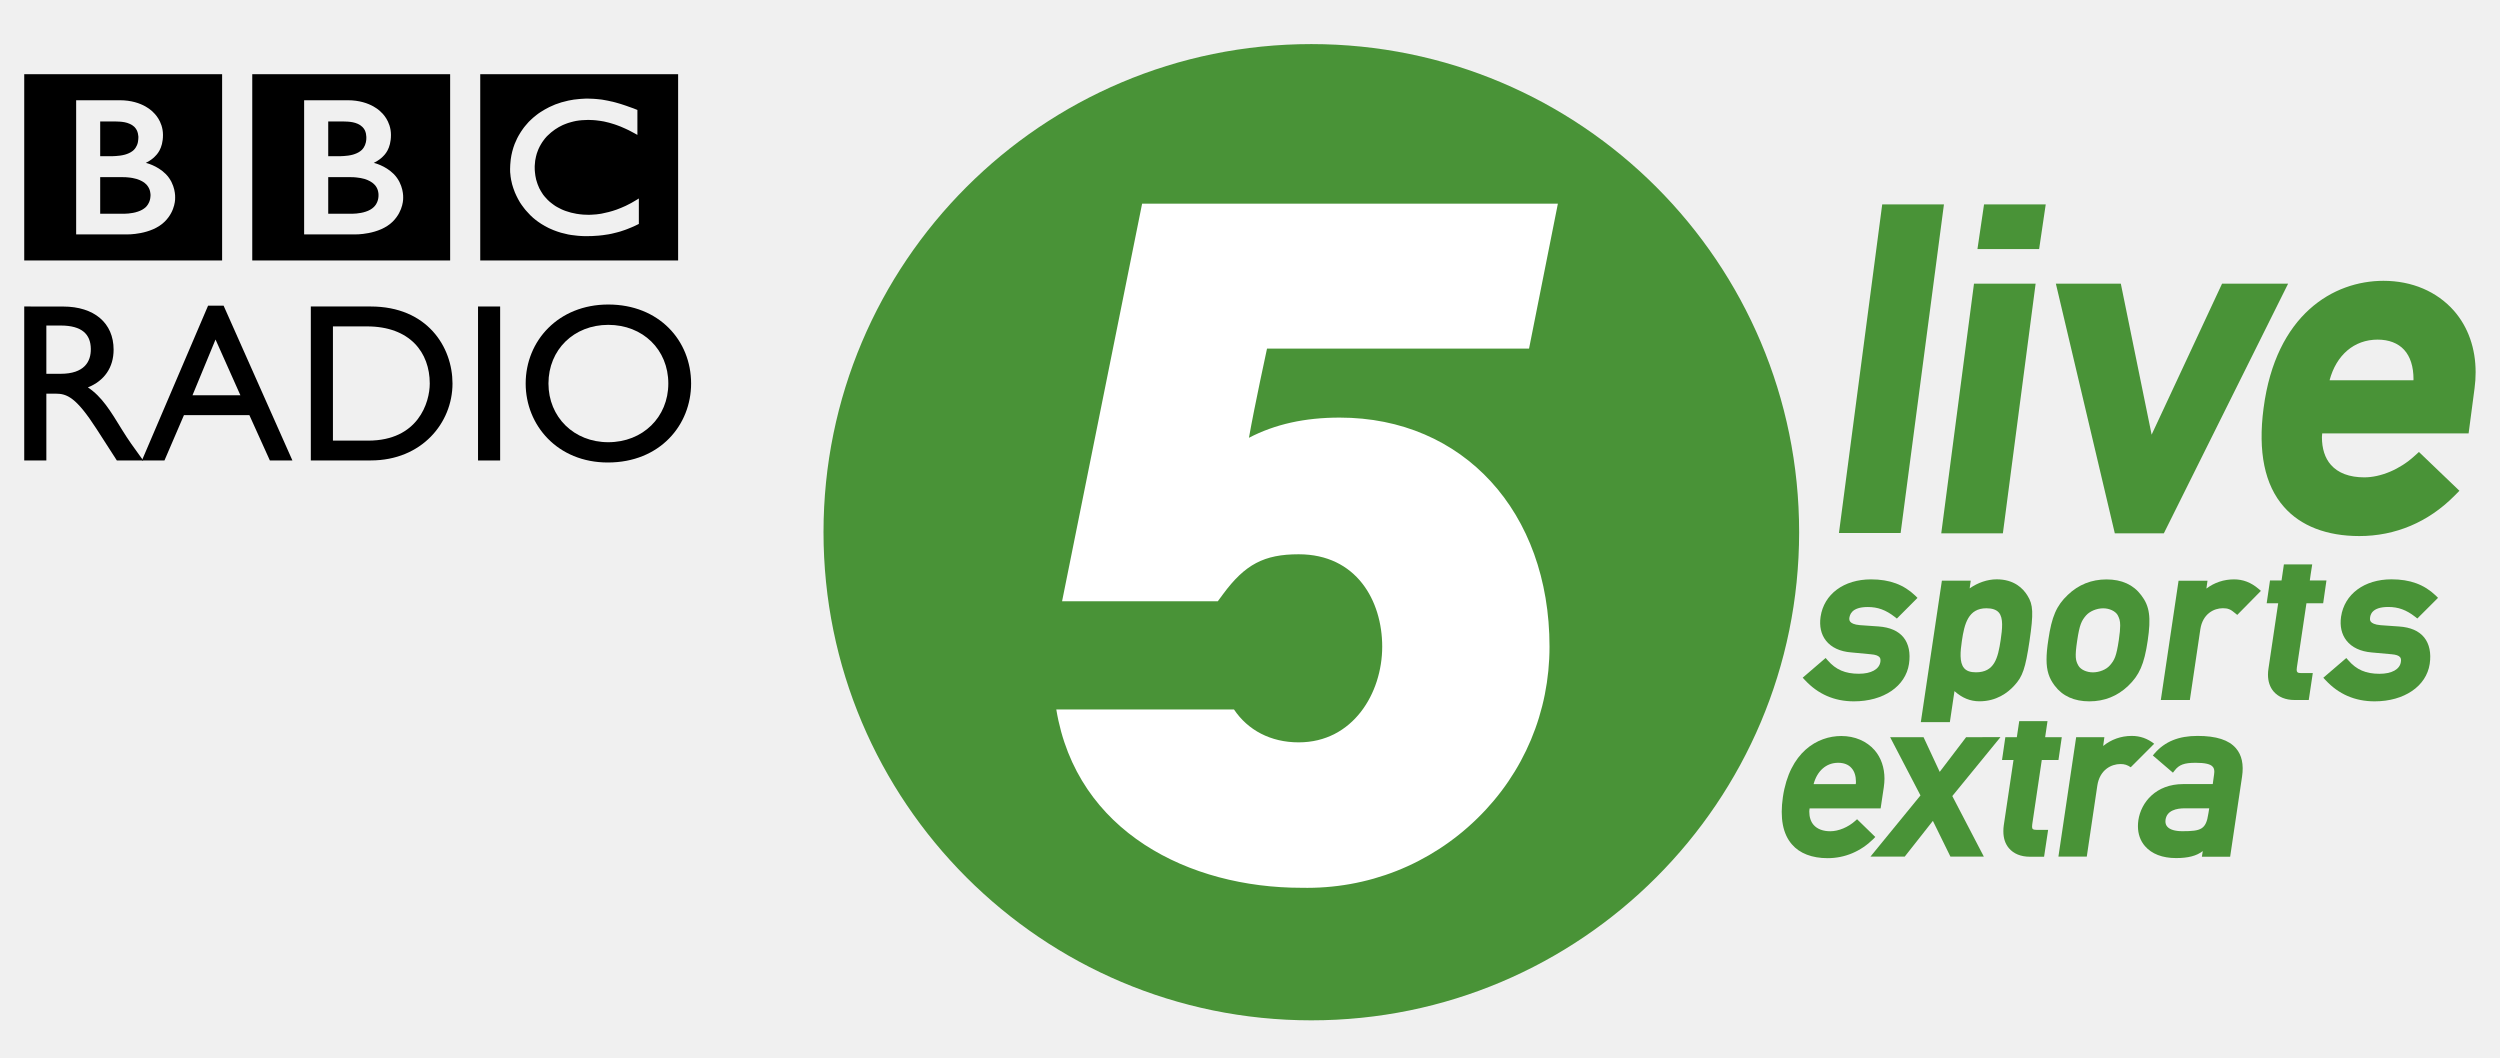
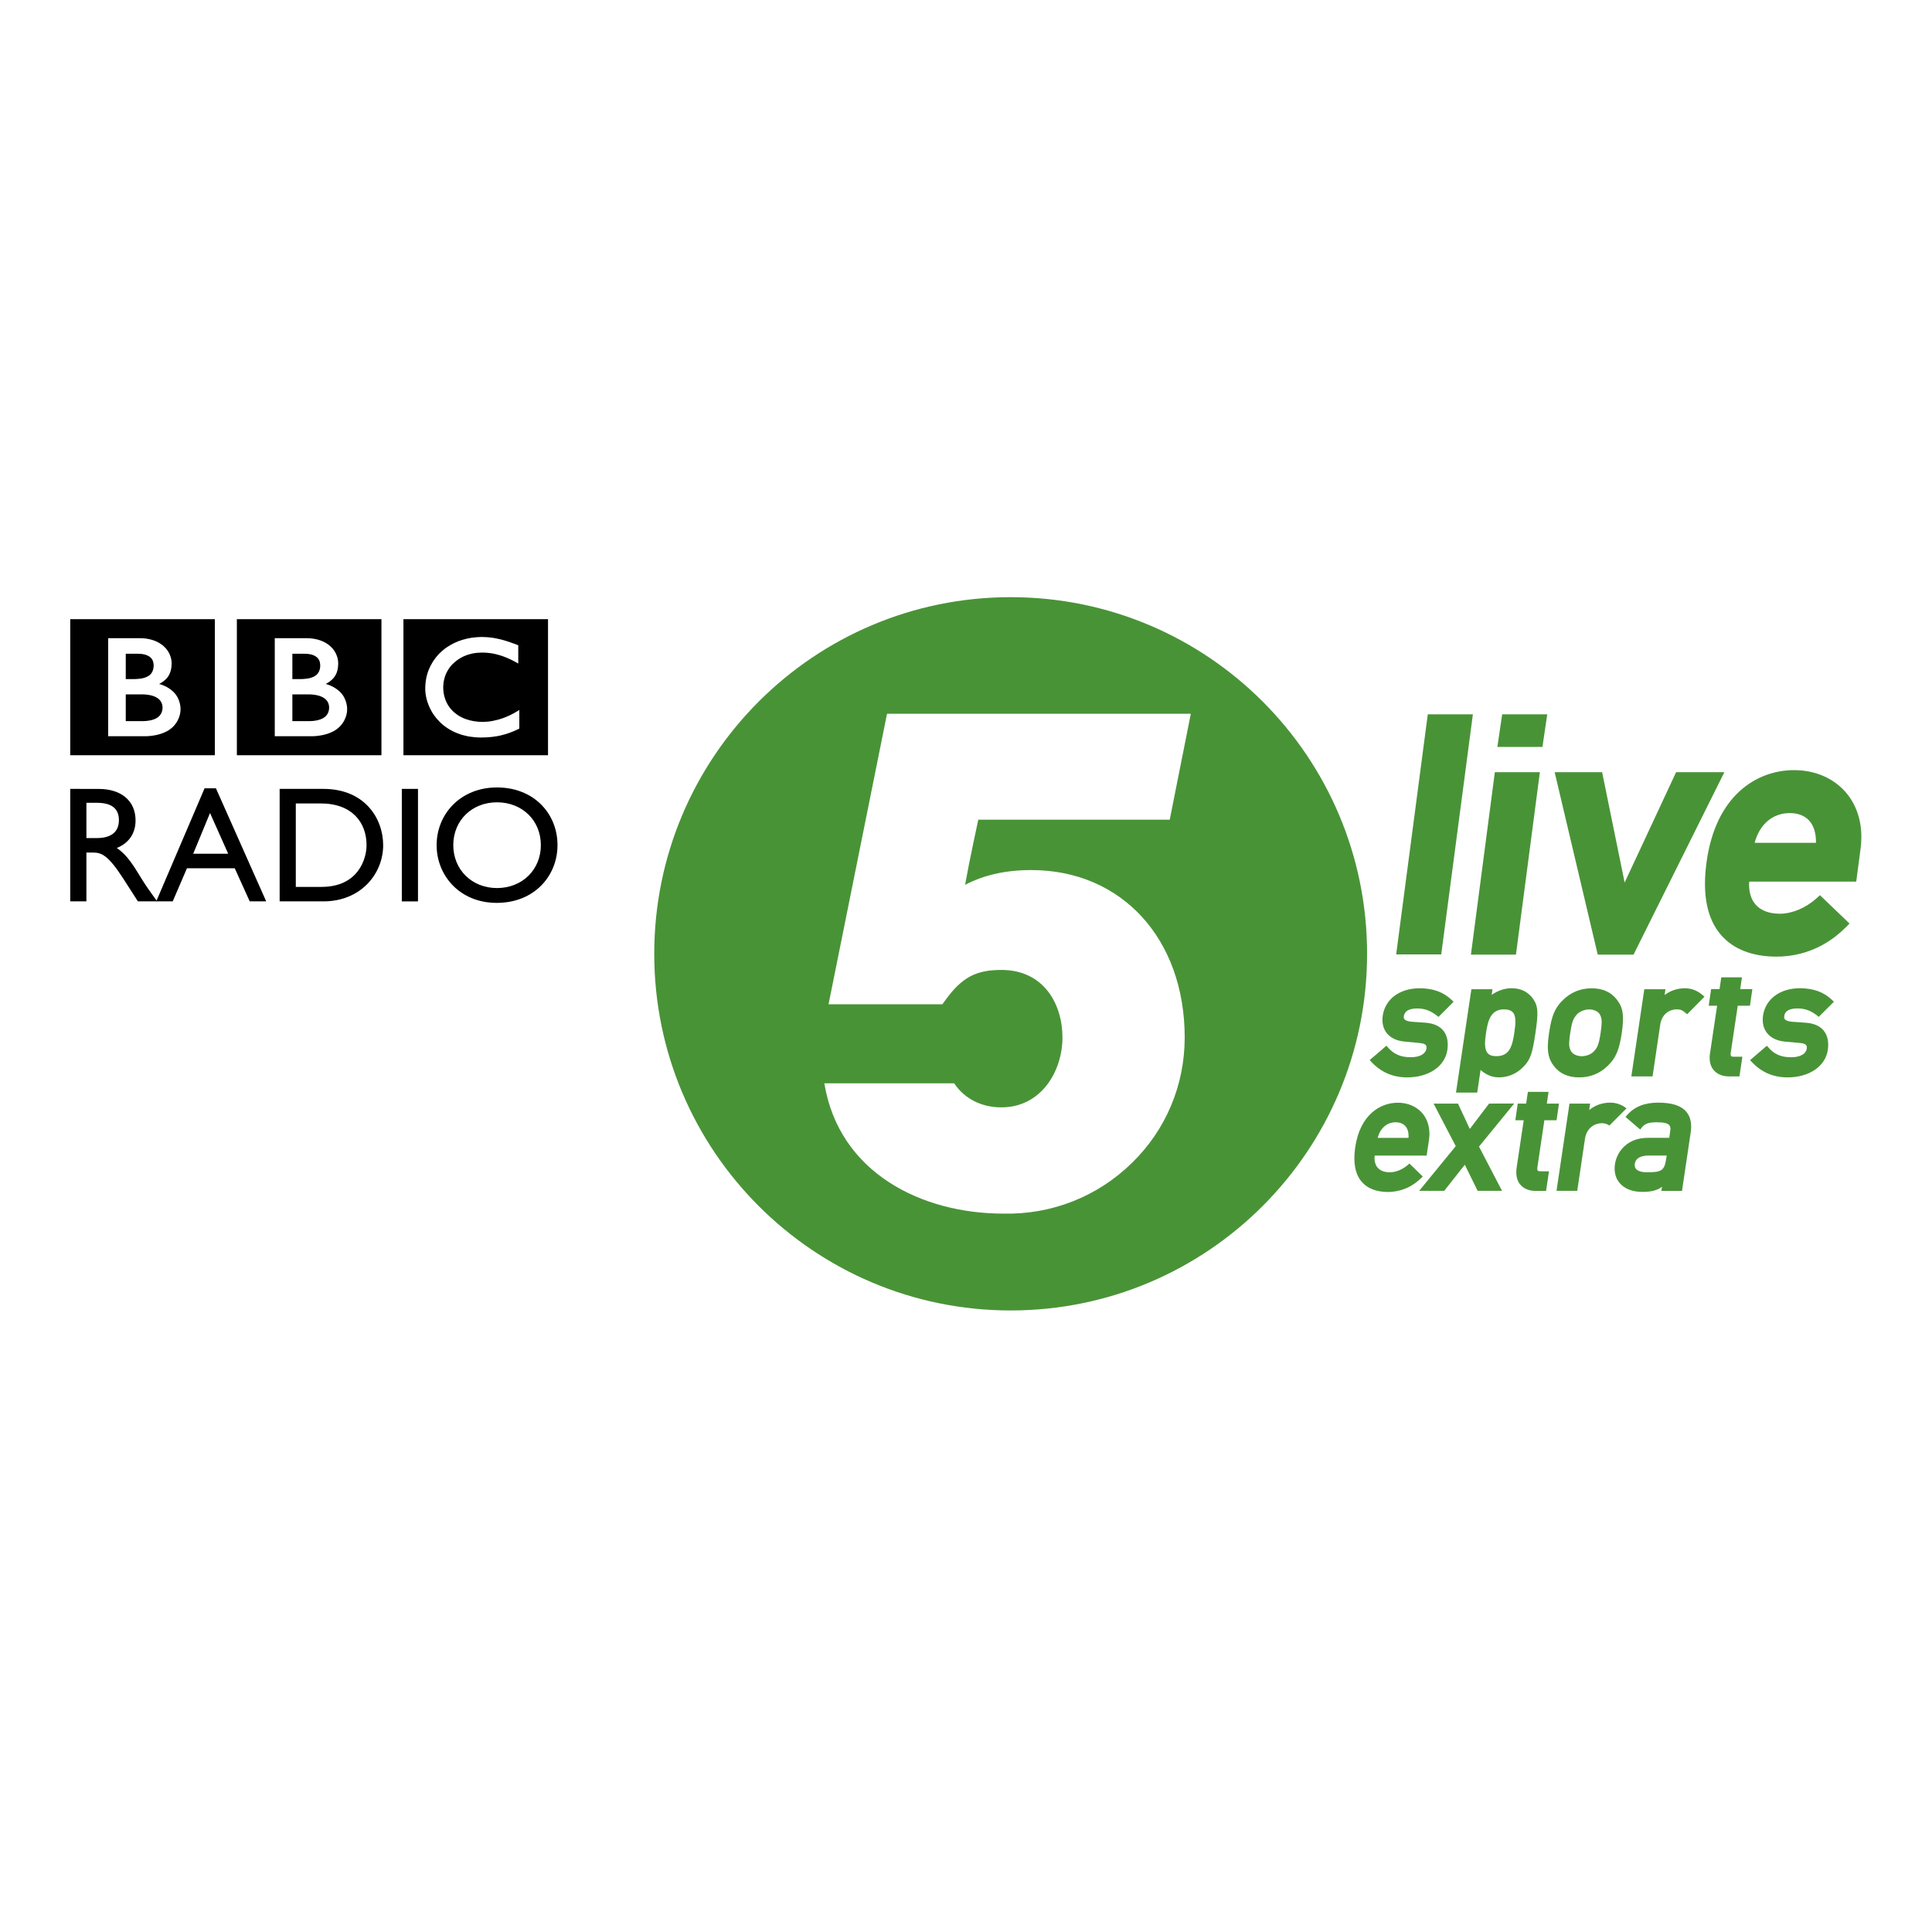
- <svg xmlns="http://www.w3.org/2000/svg" version="1.1" width="52" height="22" viewBox="-0.504 -0.917 52 22" enable-background="new -0.504 -0.917 52 22" xml:space="preserve">
-   <defs>
- </defs>
-   <rect x="21.526" y="3.032" fill="#FFFFFF" stroke="#FFFFFF" width="10.896" height="14.429" />
-   <path d="M12.078,1.166c-0.018-0.004-0.037-0.006-0.055-0.01l-0.022-0.003c-0.032-0.004-0.063-0.008-0.096-0.01  c-0.022-0.003-0.044-0.004-0.066-0.005c-0.039-0.003-0.077-0.004-0.114-0.004c-0.017,0-0.027,0-0.044,0  c-0.031,0-0.061,0.003-0.091,0.005c-0.017,0.001-0.033,0.002-0.05,0.004c-0.025,0.002-0.048,0.004-0.073,0.008l-0.02,0.002  l-0.023,0.003l-0.026,0.005c-0.012,0.001-0.024,0.003-0.035,0.006c-0.017,0.002-0.033,0.006-0.048,0.009  c-0.098,0.021-0.189,0.048-0.271,0.08c-0.043,0.018-0.085,0.036-0.124,0.055c-0.033,0.016-0.064,0.033-0.095,0.051  c-0.029,0.016-0.057,0.033-0.084,0.051c-0.015,0.011-0.031,0.021-0.047,0.032c-0.012,0.01-0.025,0.018-0.037,0.028  c-0.026,0.02-0.051,0.041-0.075,0.061c-0.022,0.02-0.043,0.04-0.063,0.059c-0.017,0.017-0.036,0.034-0.051,0.054  c-0.017,0.018-0.034,0.037-0.049,0.057c-0.018,0.02-0.033,0.042-0.049,0.064c-0.013,0.016-0.024,0.033-0.035,0.051  c-0.009,0.012-0.016,0.023-0.022,0.035c-0.044,0.07-0.081,0.145-0.113,0.225c-0.038,0.1-0.066,0.208-0.081,0.321  c-0.004,0.037-0.007,0.073-0.01,0.111c-0.002,0.029-0.003,0.058-0.003,0.087c0,0.023,0,0.044,0.001,0.066  c0.002,0.022,0.005,0.044,0.007,0.066l0.001,0.016c0.003,0.026,0.008,0.052,0.012,0.077c0.003,0.01,0.005,0.02,0.007,0.03  c0.004,0.021,0.009,0.042,0.014,0.063c0.007,0.026,0.015,0.052,0.024,0.078c0.01,0.032,0.022,0.062,0.034,0.092  c0.02,0.047,0.042,0.093,0.065,0.136c0.014,0.025,0.028,0.049,0.042,0.074c0.013,0.018,0.024,0.036,0.036,0.053  c0.016,0.024,0.033,0.046,0.05,0.067c0.016,0.023,0.035,0.043,0.054,0.064c0.021,0.025,0.043,0.048,0.064,0.069l0.011,0.012  c0.019,0.017,0.037,0.036,0.059,0.055c0.015,0.012,0.031,0.025,0.048,0.039c0.015,0.012,0.032,0.025,0.049,0.037  c0.022,0.016,0.042,0.03,0.066,0.045c0.026,0.014,0.051,0.031,0.078,0.047c0.054,0.03,0.114,0.06,0.181,0.086  c0.024,0.011,0.05,0.019,0.076,0.028c0.026,0.01,0.053,0.018,0.081,0.026c0.048,0.013,0.098,0.025,0.149,0.036  c0.042,0.008,0.087,0.015,0.132,0.019c0.045,0.006,0.092,0.011,0.139,0.013c0.024,0.002,0.048,0.002,0.072,0.003h0.034  c0.086,0,0.166-0.003,0.24-0.01l0.015-0.001c0.03-0.002,0.057-0.006,0.085-0.009c0.044-0.005,0.083-0.011,0.121-0.018  c0.025-0.004,0.048-0.01,0.071-0.014c0.036-0.008,0.07-0.017,0.101-0.025c0.024-0.006,0.047-0.012,0.07-0.019  c0.027-0.008,0.051-0.017,0.075-0.025l0.024-0.008c0.012-0.004,0.028-0.01,0.046-0.017c0.025-0.01,0.055-0.022,0.089-0.036  c0.02-0.009,0.043-0.019,0.066-0.029c0.018-0.01,0.04-0.02,0.062-0.03c0.008-0.004,0.018-0.009,0.027-0.013v-0.53  c-0.006,0.004-0.013,0.009-0.019,0.012l-0.036,0.022c-0.036,0.022-0.071,0.042-0.106,0.062c-0.038,0.02-0.077,0.039-0.114,0.058  c-0.065,0.03-0.128,0.056-0.188,0.078c-0.115,0.041-0.221,0.066-0.314,0.084c-0.011,0.001-0.022,0.003-0.032,0.005  c-0.027,0.004-0.051,0.007-0.075,0.01c-0.036,0.003-0.071,0.005-0.101,0.007c-0.021,0.001-0.038,0.002-0.057,0.002  c-0.037,0-0.075-0.001-0.115-0.004c-0.046-0.004-0.092-0.009-0.14-0.017c-0.076-0.013-0.153-0.032-0.227-0.059  c-0.012-0.004-0.023-0.009-0.034-0.013c-0.007-0.003-0.014-0.006-0.022-0.009c-0.012-0.005-0.024-0.01-0.036-0.016  c-0.026-0.012-0.052-0.025-0.077-0.04c-0.012-0.007-0.024-0.015-0.037-0.021c-0.012-0.009-0.025-0.017-0.038-0.026  c-0.014-0.01-0.03-0.021-0.044-0.033c-0.015-0.012-0.03-0.024-0.043-0.034l-0.017-0.016l-0.008-0.008L10.898,3.25l-0.006-0.005  c-0.024-0.024-0.046-0.048-0.066-0.072c-0.01-0.013-0.021-0.027-0.032-0.04c-0.009-0.013-0.017-0.026-0.026-0.04  c-0.008-0.012-0.016-0.024-0.023-0.037C10.734,3.039,10.724,3.02,10.714,3c-0.007-0.015-0.014-0.031-0.02-0.047  c-0.012-0.026-0.021-0.053-0.029-0.079c-0.007-0.019-0.013-0.04-0.018-0.059c-0.013-0.054-0.02-0.104-0.024-0.148  c-0.003-0.016-0.003-0.032-0.004-0.046c-0.001-0.02-0.001-0.039-0.001-0.053V2.535c0.001-0.03,0.005-0.068,0.01-0.112  c0.004-0.027,0.009-0.055,0.017-0.084c0.004-0.021,0.009-0.04,0.016-0.061c0.006-0.019,0.013-0.037,0.021-0.058  c0.004-0.013,0.009-0.025,0.015-0.038c0.008-0.018,0.017-0.036,0.026-0.054c0.007-0.014,0.015-0.028,0.023-0.041  c0.017-0.03,0.037-0.06,0.059-0.089c0.008-0.012,0.016-0.022,0.025-0.033c0.011-0.013,0.023-0.027,0.035-0.04  c0.007-0.007,0.013-0.014,0.02-0.02c0.097-0.097,0.206-0.17,0.317-0.221c0.019-0.007,0.036-0.015,0.054-0.022  s0.035-0.014,0.054-0.02c0.019-0.006,0.038-0.012,0.058-0.017c0.018-0.006,0.038-0.011,0.056-0.015  c0.019-0.005,0.038-0.008,0.056-0.012c0.02-0.003,0.04-0.006,0.061-0.009c0.02-0.002,0.041-0.005,0.061-0.006  c0.039-0.003,0.076-0.005,0.112-0.005c0.014,0,0.026,0,0.038,0c0.028,0.001,0.053,0.002,0.08,0.003  c0.018,0.002,0.036,0.002,0.054,0.004c0.032,0.004,0.065,0.007,0.095,0.012c0.027,0.004,0.054,0.008,0.078,0.013  c0.038,0.008,0.072,0.017,0.104,0.025c0.02,0.004,0.038,0.01,0.055,0.016c0.025,0.008,0.047,0.014,0.065,0.02  c0.028,0.01,0.045,0.016,0.045,0.016c0.026,0.009,0.052,0.02,0.077,0.029c0.034,0.015,0.065,0.028,0.096,0.042  c0.026,0.012,0.05,0.024,0.073,0.034c0.019,0.01,0.036,0.02,0.053,0.028c0.029,0.015,0.053,0.029,0.073,0.039l0.054,0.03V1.37  c0,0-0.033-0.013-0.088-0.035c-0.025-0.009-0.054-0.019-0.088-0.031C12.56,1.296,12.54,1.29,12.52,1.283  c-0.017-0.005-0.033-0.011-0.051-0.017c-0.02-0.006-0.04-0.014-0.061-0.02c-0.016-0.004-0.031-0.009-0.048-0.014l-0.014-0.004  c-0.014-0.004-0.031-0.008-0.045-0.013c-0.02-0.004-0.039-0.01-0.058-0.015c-0.012-0.002-0.026-0.005-0.038-0.008  c-0.021-0.005-0.041-0.01-0.062-0.014C12.121,1.173,12.1,1.168,12.078,1.166 M9.485,0.626h4.116V4.5H9.485V0.626z" />
-   <path d="M6.323,2.768v0.761h0.494c0,0,0.01-0.001,0.025-0.001c0.017-0.001,0.041-0.002,0.07-0.004  c0.052-0.006,0.124-0.015,0.193-0.039c0.062-0.02,0.121-0.051,0.168-0.097c0.018-0.019,0.033-0.037,0.045-0.056  c0.038-0.061,0.048-0.123,0.05-0.158C7.369,3.158,7.369,3.15,7.369,3.15s0-0.007,0-0.019c0-0.014-0.002-0.043-0.01-0.074  C7.35,3.021,7.333,2.98,7.302,2.941C7.294,2.934,7.289,2.927,7.282,2.92C7.269,2.906,7.253,2.893,7.237,2.881  C7.209,2.862,7.18,2.844,7.146,2.83c-0.045-0.02-0.094-0.034-0.15-0.044C6.97,2.781,6.938,2.776,6.909,2.774  C6.89,2.771,6.872,2.77,6.852,2.769C6.834,2.768,6.817,2.768,6.8,2.768H6.323z" />
-   <path d="M6.323,1.61v0.722h0.239c0,0,0.016,0,0.037-0.001c0.017,0,0.036-0.001,0.054-0.003c0.049-0.003,0.117-0.01,0.185-0.029  c0.014-0.003,0.028-0.008,0.039-0.013C6.931,2.267,6.981,2.24,7.022,2.201c0.031-0.031,0.052-0.066,0.066-0.1  C7.105,2.06,7.112,2.02,7.114,1.993c0.002-0.026,0.002-0.041,0.002-0.041s0-0.012-0.001-0.031C7.114,1.89,7.107,1.838,7.083,1.789  C7.071,1.766,7.054,1.743,7.031,1.721C7.004,1.695,6.973,1.674,6.938,1.659C6.87,1.628,6.792,1.617,6.729,1.613  C6.699,1.611,6.674,1.61,6.651,1.61H6.323z" />
-   <path d="M5.822,1.168v2.791h1.051c0,0,0.512,0.013,0.794-0.269c0.23-0.231,0.215-0.497,0.215-0.497s0.015-0.278-0.198-0.492  c-0.182-0.18-0.413-0.23-0.413-0.23s0.105-0.048,0.186-0.129C7.494,2.305,7.628,2.184,7.628,1.89c0-0.296-0.197-0.466-0.197-0.466  S7.215,1.168,6.728,1.168H5.822z M4.743,0.626h4.116V4.5H4.743V0.626z" />
-   <path d="M1.58,2.768v0.761h0.495c0,0,0.009-0.001,0.025-0.001c0.017-0.001,0.041-0.002,0.069-0.004  c0.054-0.006,0.124-0.015,0.193-0.039c0.062-0.02,0.122-0.051,0.169-0.097c0.018-0.019,0.032-0.037,0.044-0.056  c0.039-0.061,0.048-0.123,0.05-0.158C2.627,3.158,2.627,3.15,2.627,3.15V3.131C2.625,3.117,2.624,3.088,2.616,3.057  C2.607,3.021,2.589,2.98,2.558,2.941C2.553,2.934,2.547,2.927,2.54,2.92C2.525,2.906,2.512,2.893,2.496,2.881  C2.468,2.862,2.437,2.844,2.404,2.83C2.359,2.81,2.309,2.796,2.255,2.786c-0.028-0.005-0.058-0.01-0.088-0.012  C2.149,2.771,2.13,2.77,2.111,2.769C2.094,2.768,2.075,2.768,2.058,2.768H1.58z" />
-   <path d="M1.58,1.61v0.722h0.24c0,0,0.016,0,0.036-0.001c0.017,0,0.037-0.001,0.054-0.003c0.049-0.003,0.118-0.01,0.186-0.029  c0.013-0.003,0.026-0.008,0.04-0.013C2.189,2.267,2.24,2.24,2.28,2.201c0.031-0.031,0.051-0.066,0.066-0.1  C2.363,2.06,2.369,2.02,2.371,1.993c0.003-0.026,0.003-0.041,0.003-0.041V1.921C2.371,1.89,2.365,1.838,2.34,1.789  C2.328,1.766,2.311,1.743,2.29,1.721C2.262,1.695,2.23,1.674,2.194,1.659C2.127,1.628,2.051,1.617,1.985,1.613  C1.957,1.611,1.931,1.61,1.91,1.61H1.58z" />
-   <path d="M1.08,1.168v2.791h1.051c0,0,0.512,0.013,0.794-0.269c0.23-0.231,0.214-0.497,0.214-0.497s0.016-0.278-0.197-0.492  c-0.182-0.18-0.413-0.23-0.413-0.23s0.105-0.048,0.185-0.129C2.751,2.305,2.886,2.184,2.886,1.89c0-0.296-0.198-0.466-0.198-0.466  S2.473,1.168,1.986,1.168H1.08z M0,0.626h4.116V4.5H0V0.626z" />
-   <path d="M0,5.458V8.66h0.46V7.271h0.193c0.236,0,0.426,0.075,0.85,0.732L1.926,8.66h0.548c-0.22-0.304-0.3-0.413-0.437-0.634  C1.793,7.628,1.615,7.333,1.324,7.141c0.342-0.137,0.535-0.414,0.535-0.785c0-0.554-0.403-0.897-1.051-0.897L0,5.458L0,5.458z   M0.46,5.854h0.297c0.444,0,0.624,0.182,0.628,0.484c0.005,0.267-0.136,0.52-0.628,0.52H0.46V5.854z" />
-   <path d="M4.147,5.441H3.824L2.448,8.66h0.469l0.405-0.942h1.361L5.109,8.66h0.469L4.147,5.441z M3.979,6.145l0.517,1.159H3.5  L3.979,6.145z" />
-   <path d="M5.961,8.66h1.248c1.057,0,1.699-0.779,1.699-1.6c0-0.756-0.521-1.602-1.703-1.602H5.961V8.66z M6.421,5.872h0.707  c0.898,0,1.307,0.545,1.307,1.188c0,0.394-0.24,1.188-1.282,1.188H6.421V5.872z" />
-   <line fill="none" stroke="#000000" stroke-width="0.46" stroke-miterlimit="10" x1="9.669" y1="8.661" x2="9.669" y2="5.458" />
-   <path d="M10.43,7.06c0,0.868,0.662,1.643,1.709,1.643c1.084,0,1.732-0.78,1.732-1.643c0-0.892-0.666-1.643-1.723-1.643  C11.11,5.417,10.43,6.173,10.43,7.06 M10.904,7.06c0-0.705,0.531-1.22,1.244-1.22c0.719,0,1.249,0.515,1.249,1.22  c0,0.699-0.53,1.221-1.249,1.221C11.435,8.281,10.904,7.759,10.904,7.06" />
-   <path fill="#499337" d="M26.771,0C21.17,0,16.625,4.546,16.625,10.153c0,5.606,4.544,10.153,10.146,10.153  c5.605,0,10.147-4.547,10.147-10.153C36.92,4.546,32.378,0,26.771,0 M27.361,7.769c2.57,0,4.365,1.959,4.365,4.764  c0,1.356-0.531,2.624-1.498,3.569c-0.982,0.963-2.287,1.478-3.664,1.447c-2.321,0-4.676-1.154-5.097-3.709h3.696  c0.288,0.43,0.762,0.684,1.345,0.684c1.13,0,1.738-1.024,1.738-1.991c0-0.956-0.537-1.921-1.738-1.921  c-0.719,0-1.116,0.21-1.573,0.83l-0.109,0.148h-3.239l1.665-8.271H31.9l-0.6,3.015H25.85c0,0-0.257,1.181-0.376,1.855  C26.018,7.906,26.635,7.769,27.361,7.769" />
-   <polygon fill="#499337" points="41.156,10.176 41.837,4.983 40.555,4.983 39.874,10.176 " />
-   <polygon fill="#499337" points="42.047,3.335 40.764,3.335 40.627,4.263 41.91,4.263 " />
-   <path fill="#499337" d="M44.504,10.176l2.585-5.193h-1.374c0,0-1.188,2.546-1.465,3.141c-0.129-0.633-0.641-3.141-0.641-3.141  h-1.351l1.226,5.193H44.504z" />
-   <path fill="#499337" d="M50.539,5.548c-0.354-0.402-0.874-0.624-1.467-0.624c-1.037,0-2.239,0.696-2.494,2.651  C46.459,8.48,46.6,9.171,47.002,9.626c0.348,0.398,0.891,0.607,1.568,0.607c0.75,0,1.434-0.289,1.977-0.836l0.105-0.106  l-0.842-0.807l-0.102,0.092c-0.297,0.269-0.691,0.436-1.036,0.436c-0.306,0-0.545-0.09-0.694-0.261  c-0.123-0.139-0.186-0.336-0.186-0.576c0-0.025,0.005-0.052,0.006-0.078h3.045l0.124-0.939c0.015-0.112,0.022-0.222,0.022-0.329  C50.99,6.332,50.834,5.885,50.539,5.548 M49.695,6.993h-1.744c0.14-0.525,0.51-0.846,1-0.846c0.232,0,0.424,0.073,0.551,0.212  c0.129,0.141,0.195,0.351,0.195,0.612C49.697,6.977,49.695,6.984,49.695,6.993" />
-   <polygon fill="#499337" points="39.93,3.335 38.646,3.335 37.746,10.17 39.029,10.17 " />
-   <path fill="#499337" d="M38.16,13.097c-0.284,0-0.479-0.084-0.648-0.279l-0.043-0.049l-0.477,0.41l0.046,0.049  c0.271,0.293,0.612,0.443,1.019,0.443c0.617,0,1.076-0.313,1.146-0.779c0.033-0.226-0.005-0.414-0.112-0.549  c-0.11-0.137-0.286-0.213-0.522-0.23l-0.387-0.027c-0.125-0.01-0.18-0.044-0.201-0.072c-0.017-0.02-0.021-0.046-0.019-0.076  c0.011-0.057,0.034-0.229,0.384-0.229c0.209,0,0.375,0.061,0.559,0.204l0.046,0.036l0.429-0.43l-0.047-0.047  c-0.24-0.229-0.531-0.338-0.92-0.338c-0.566,0-0.979,0.307-1.049,0.778c-0.028,0.196,0.01,0.366,0.111,0.495  c0.112,0.144,0.295,0.228,0.524,0.246l0.412,0.039c0.094,0.008,0.151,0.027,0.18,0.062c0.019,0.021,0.022,0.054,0.017,0.097  C38.583,13.005,38.416,13.097,38.16,13.097" />
-   <path fill="#499337" d="M39.887,11.162l-0.438,2.942h0.604c0.039-0.26,0.082-0.547,0.096-0.646c0.158,0.142,0.326,0.212,0.521,0.212  c0.352,0,0.588-0.178,0.723-0.327c0.174-0.186,0.232-0.358,0.317-0.929c0.085-0.577,0.077-0.754-0.043-0.943  c-0.094-0.154-0.282-0.338-0.64-0.338c-0.193,0-0.391,0.069-0.562,0.188c0.005-0.039,0.022-0.16,0.022-0.16H39.887z M40.813,11.735  c0.121,0,0.205,0.029,0.258,0.088c0.099,0.113,0.072,0.345,0.039,0.572c-0.057,0.381-0.131,0.672-0.514,0.672  c-0.115,0-0.195-0.027-0.246-0.086c-0.103-0.119-0.078-0.355-0.047-0.567C40.355,12.058,40.436,11.735,40.813,11.735" />
-   <path fill="#499337" d="M42.955,13.671c0.311,0,0.581-0.107,0.805-0.32c0.235-0.224,0.336-0.453,0.408-0.94  c0.072-0.489,0.041-0.72-0.135-0.948c-0.163-0.218-0.406-0.328-0.721-0.328c-0.312,0-0.582,0.108-0.804,0.32  c-0.237,0.224-0.336,0.452-0.407,0.938c-0.025,0.16-0.037,0.295-0.037,0.408c0,0.235,0.053,0.391,0.17,0.544  C42.396,13.562,42.641,13.671,42.955,13.671 M42.701,12.41c0.051-0.343,0.092-0.415,0.184-0.525  c0.078-0.089,0.223-0.149,0.357-0.149c0.13,0,0.253,0.058,0.301,0.14c0.033,0.063,0.053,0.114,0.053,0.217  c0,0.071-0.008,0.165-0.029,0.306c-0.051,0.34-0.09,0.414-0.184,0.522c-0.076,0.09-0.221,0.147-0.355,0.147  c-0.131,0-0.254-0.057-0.301-0.139C42.668,12.824,42.65,12.752,42.701,12.41" />
-   <path fill="#499337" d="M45.965,11.134c-0.217,0-0.41,0.067-0.576,0.191c0.006-0.041,0.023-0.163,0.023-0.163h-0.602l-0.369,2.481  h0.604l0.218-1.471c0.049-0.322,0.282-0.438,0.469-0.438c0.104,0,0.162,0.023,0.252,0.101l0.047,0.038l0.492-0.5l-0.051-0.044  C46.318,11.199,46.154,11.134,45.965,11.134" />
-   <path fill="#499337" d="M49.172,11.708c0.209,0,0.376,0.061,0.559,0.204l0.045,0.036l0.431-0.43l-0.047-0.047  c-0.24-0.229-0.532-0.338-0.921-0.338c-0.565,0-0.979,0.307-1.049,0.778c-0.028,0.196,0.011,0.366,0.112,0.495  c0.112,0.144,0.294,0.228,0.524,0.248l0.412,0.037c0.095,0.008,0.152,0.027,0.18,0.062c0.018,0.021,0.023,0.054,0.016,0.099  c-0.022,0.153-0.188,0.246-0.445,0.246c-0.282,0-0.479-0.084-0.648-0.281l-0.042-0.047l-0.478,0.41l0.046,0.049  c0.271,0.293,0.612,0.442,1.021,0.442c0.615,0,1.075-0.313,1.146-0.778c0.033-0.227-0.006-0.414-0.114-0.55  c-0.11-0.137-0.286-0.213-0.522-0.229l-0.385-0.027c-0.128-0.011-0.182-0.045-0.203-0.072c-0.016-0.021-0.021-0.046-0.017-0.078  C48.798,11.88,48.822,11.708,49.172,11.708" />
-   <path fill="#499337" d="M38.502,16.492l-0.379-0.369l-0.037,0.033c-0.148,0.134-0.35,0.217-0.52,0.217  c-0.152,0-0.271-0.046-0.346-0.131c-0.06-0.068-0.091-0.164-0.091-0.279c0-0.021,0.004-0.044,0.007-0.065h1.477l0.066-0.44  c0.008-0.06,0.014-0.12,0.014-0.177c0-0.23-0.07-0.438-0.205-0.594c-0.166-0.189-0.411-0.295-0.693-0.295  c-0.496,0-1.076,0.332-1.215,1.27c-0.063,0.436-0.002,0.766,0.188,0.984c0.16,0.188,0.42,0.287,0.742,0.287  c0.358,0,0.688-0.139,0.953-0.4L38.502,16.492z M37.729,14.949c0.117,0,0.215,0.036,0.277,0.108  c0.063,0.068,0.094,0.168,0.094,0.293c0,0.015-0.002,0.028-0.004,0.043h-0.877C37.291,15.121,37.479,14.949,37.729,14.949" />
-   <path fill="#499337" d="M40.391,14.417c0,0-0.459,0.604-0.549,0.721c-0.061-0.131-0.336-0.721-0.336-0.721h-0.695  c0,0,0.599,1.15,0.631,1.211c-0.045,0.053-1.041,1.273-1.041,1.273h0.713c0,0,0.496-0.631,0.586-0.744  c0.063,0.127,0.365,0.744,0.365,0.744h0.695c0,0-0.625-1.199-0.656-1.26c0.043-0.054,1.002-1.226,1.002-1.226L40.391,14.417  L40.391,14.417z" />
-   <path fill="#499337" d="M41.775,16.325c-0.008-0.01-0.012-0.026-0.012-0.051c0-0.014,0.002-0.028,0.004-0.047  c0,0,0.164-1.101,0.198-1.336h0.347l0.069-0.474h-0.346c0.006-0.046,0.026-0.187,0.049-0.334h-0.588  c-0.022,0.151-0.043,0.298-0.05,0.334h-0.239l-0.069,0.474h0.239c-0.019,0.114-0.203,1.362-0.203,1.362  c-0.006,0.042-0.008,0.083-0.008,0.123c0,0.142,0.039,0.261,0.117,0.351c0.098,0.115,0.248,0.176,0.434,0.176h0.296l0.084-0.559  h-0.242C41.828,16.345,41.791,16.34,41.775,16.325" />
-   <path fill="#499337" d="M45.205,14.39c-0.393,0-0.678,0.116-0.895,0.365l-0.035,0.042l0.418,0.358l0.035-0.045  c0.092-0.121,0.201-0.161,0.436-0.161c0.195,0,0.311,0.026,0.357,0.083c0.016,0.018,0.033,0.046,0.033,0.104  c0,0.016-0.002,0.034-0.005,0.055c0,0-0.021,0.142-0.028,0.201h-0.615c-0.566,0-0.875,0.377-0.932,0.75  c-0.006,0.043-0.009,0.084-0.009,0.125c0,0.162,0.05,0.305,0.147,0.416c0.14,0.162,0.363,0.248,0.646,0.248  c0.25,0,0.427-0.045,0.556-0.146c-0.004,0.021-0.019,0.118-0.019,0.118h0.588l0.248-1.668c0.037-0.252-0.006-0.447-0.127-0.588  C45.855,14.474,45.596,14.39,45.205,14.39 M45.43,16.006c-0.049,0.33-0.152,0.366-0.541,0.366c-0.152,0-0.262-0.033-0.315-0.096  c-0.025-0.029-0.037-0.065-0.037-0.107c0-0.012,0-0.023,0.002-0.035c0.028-0.197,0.233-0.238,0.399-0.238h0.51  C45.439,15.947,45.43,16.006,45.43,16.006" />
-   <path fill="#499337" d="M43.837,14.39c-0.226,0-0.427,0.074-0.595,0.209c0.008-0.059,0.025-0.182,0.025-0.182H42.68l-0.369,2.484  h0.59l0.219-1.476c0.05-0.332,0.292-0.45,0.482-0.45c0.086,0,0.145,0.02,0.213,0.067l0.488-0.489  C44.163,14.444,44.01,14.39,43.837,14.39" />
-   <path fill="#499337" d="M47.281,13.063c-0.01-0.01-0.014-0.024-0.014-0.049c0-0.015,0.002-0.029,0.004-0.047  c0,0,0.164-1.101,0.199-1.336h0.348l0.068-0.474H47.54c0.006-0.046,0.026-0.188,0.05-0.334h-0.589  c-0.022,0.151-0.045,0.298-0.049,0.334h-0.24l-0.069,0.474h0.239c-0.019,0.114-0.202,1.361-0.202,1.361  c-0.007,0.043-0.01,0.084-0.01,0.123c0,0.142,0.04,0.261,0.118,0.352c0.099,0.114,0.248,0.176,0.435,0.176h0.295l0.084-0.56h-0.24  C47.332,13.084,47.295,13.08,47.281,13.063" />
+ <svg xmlns="http://www.w3.org/2000/svg" width="55px" height="55px" viewBox="0 0 55 55" version="1.1">
+   <defs />
+   <g id="Page-1" stroke="none" stroke-width="1" fill="none" fill-rule="evenodd">
+     <rect id="radio4.large" fill="#FFFFFF" x="0" y="0" width="55" height="55" />
+     <g id="radio5liveextra.large" transform="translate(2, 17)">
+       <rect id="Rectangle-path" stroke="#FFFFFF" fill="#FFFFFF" x="21.526" y="3.032" width="10.896" height="14.429" />
+       <path d="M12.078,1.166 C12.06,1.162 12.041,1.16 12.023,1.156 L12.001,1.153 C11.969,1.149 11.938,1.145 11.905,1.143 C11.883,1.14 11.861,1.139 11.839,1.138 C11.8,1.135 11.762,1.134 11.725,1.134 L11.681,1.134 C11.65,1.134 11.62,1.137 11.59,1.139 C11.573,1.14 11.557,1.141 11.54,1.143 C11.515,1.145 11.492,1.147 11.467,1.151 L11.447,1.153 L11.424,1.156 L11.398,1.161 C11.386,1.162 11.374,1.164 11.363,1.167 C11.346,1.169 11.33,1.173 11.315,1.176 C11.217,1.197 11.126,1.224 11.044,1.256 C11.001,1.274 10.959,1.292 10.92,1.311 C10.887,1.327 10.856,1.344 10.825,1.362 C10.796,1.378 10.768,1.395 10.741,1.413 C10.726,1.424 10.71,1.434 10.694,1.445 C10.682,1.455 10.669,1.463 10.657,1.473 C10.631,1.493 10.606,1.514 10.582,1.534 C10.56,1.554 10.539,1.574 10.519,1.593 C10.502,1.61 10.483,1.627 10.468,1.647 C10.451,1.665 10.434,1.684 10.419,1.704 C10.401,1.724 10.386,1.746 10.37,1.768 C10.357,1.784 10.346,1.801 10.335,1.819 C10.326,1.831 10.319,1.842 10.313,1.854 C10.269,1.924 10.232,1.999 10.2,2.079 C10.162,2.179 10.134,2.287 10.119,2.4 C10.115,2.437 10.112,2.473 10.109,2.511 C10.107,2.54 10.106,2.569 10.106,2.598 C10.106,2.621 10.106,2.642 10.107,2.664 C10.109,2.686 10.112,2.708 10.114,2.73 L10.115,2.746 C10.118,2.772 10.123,2.798 10.127,2.823 C10.13,2.833 10.132,2.843 10.134,2.853 C10.138,2.874 10.143,2.895 10.148,2.916 C10.155,2.942 10.163,2.968 10.172,2.994 C10.182,3.026 10.194,3.056 10.206,3.086 C10.226,3.133 10.248,3.179 10.271,3.222 C10.285,3.247 10.299,3.271 10.313,3.296 C10.326,3.314 10.337,3.332 10.349,3.349 C10.365,3.373 10.382,3.395 10.399,3.416 C10.415,3.439 10.434,3.459 10.453,3.48 C10.474,3.505 10.496,3.528 10.517,3.549 L10.528,3.561 C10.547,3.578 10.565,3.597 10.587,3.616 C10.602,3.628 10.618,3.641 10.635,3.655 C10.65,3.667 10.667,3.68 10.684,3.692 C10.706,3.708 10.726,3.722 10.75,3.737 C10.776,3.751 10.801,3.768 10.828,3.784 C10.882,3.814 10.942,3.844 11.009,3.87 C11.033,3.881 11.059,3.889 11.085,3.898 C11.111,3.908 11.138,3.916 11.166,3.924 C11.214,3.937 11.264,3.949 11.315,3.96 C11.357,3.968 11.402,3.975 11.447,3.979 C11.492,3.985 11.539,3.99 11.586,3.992 C11.61,3.994 11.634,3.994 11.658,3.995 L11.692,3.995 C11.778,3.995 11.858,3.992 11.932,3.985 L11.947,3.984 C11.977,3.982 12.004,3.978 12.032,3.975 C12.076,3.97 12.115,3.964 12.153,3.957 C12.178,3.953 12.201,3.947 12.224,3.943 C12.26,3.935 12.294,3.926 12.325,3.918 C12.349,3.912 12.372,3.906 12.395,3.899 C12.422,3.891 12.446,3.882 12.47,3.874 L12.494,3.866 C12.506,3.862 12.522,3.856 12.54,3.849 C12.565,3.839 12.595,3.827 12.629,3.813 C12.649,3.804 12.672,3.794 12.695,3.784 C12.713,3.774 12.735,3.764 12.757,3.754 C12.765,3.75 12.775,3.745 12.784,3.741 L12.784,3.211 C12.778,3.215 12.771,3.22 12.765,3.223 L12.729,3.245 C12.693,3.267 12.658,3.287 12.623,3.307 C12.585,3.327 12.546,3.346 12.509,3.365 C12.444,3.395 12.381,3.421 12.321,3.443 C12.206,3.484 12.1,3.509 12.007,3.527 C11.996,3.528 11.985,3.53 11.975,3.532 C11.948,3.536 11.924,3.539 11.9,3.542 C11.864,3.545 11.829,3.547 11.799,3.549 C11.778,3.55 11.761,3.551 11.742,3.551 C11.705,3.551 11.667,3.55 11.627,3.547 C11.581,3.543 11.535,3.538 11.487,3.53 C11.411,3.517 11.334,3.498 11.26,3.471 C11.248,3.467 11.237,3.462 11.226,3.458 C11.219,3.455 11.212,3.452 11.204,3.449 C11.192,3.444 11.18,3.439 11.168,3.433 C11.142,3.421 11.116,3.408 11.091,3.393 C11.079,3.386 11.067,3.378 11.054,3.372 C11.042,3.363 11.029,3.355 11.016,3.346 C11.002,3.336 10.986,3.325 10.972,3.313 C10.957,3.301 10.942,3.289 10.929,3.279 L10.912,3.263 L10.904,3.255 L10.898,3.25 L10.892,3.245 C10.868,3.221 10.846,3.197 10.826,3.173 C10.816,3.16 10.805,3.146 10.794,3.133 C10.785,3.12 10.777,3.107 10.768,3.093 C10.76,3.081 10.752,3.069 10.745,3.056 C10.734,3.039 10.724,3.02 10.714,3 C10.707,2.985 10.7,2.969 10.694,2.953 C10.682,2.927 10.673,2.9 10.665,2.874 C10.658,2.855 10.652,2.834 10.647,2.815 C10.634,2.761 10.627,2.711 10.623,2.667 C10.62,2.651 10.62,2.635 10.619,2.621 C10.618,2.601 10.618,2.582 10.618,2.568 L10.618,2.535 C10.619,2.505 10.623,2.467 10.628,2.423 C10.632,2.396 10.637,2.368 10.645,2.339 C10.649,2.318 10.654,2.299 10.661,2.278 C10.667,2.259 10.674,2.241 10.682,2.22 C10.686,2.207 10.691,2.195 10.697,2.182 C10.705,2.164 10.714,2.146 10.723,2.128 C10.73,2.114 10.738,2.1 10.746,2.087 C10.763,2.057 10.783,2.027 10.805,1.998 C10.813,1.986 10.821,1.976 10.83,1.965 C10.841,1.952 10.853,1.938 10.865,1.925 C10.872,1.918 10.878,1.911 10.885,1.905 C10.982,1.808 11.091,1.735 11.202,1.684 C11.221,1.677 11.238,1.669 11.256,1.662 C11.274,1.655 11.291,1.648 11.31,1.642 C11.329,1.636 11.348,1.63 11.368,1.625 C11.386,1.619 11.406,1.614 11.424,1.61 C11.443,1.605 11.462,1.602 11.48,1.598 C11.5,1.595 11.52,1.592 11.541,1.589 C11.561,1.587 11.582,1.584 11.602,1.583 C11.641,1.58 11.678,1.578 11.714,1.578 L11.752,1.578 C11.78,1.579 11.805,1.58 11.832,1.581 C11.85,1.583 11.868,1.583 11.886,1.585 C11.918,1.589 11.951,1.592 11.981,1.597 C12.008,1.601 12.035,1.605 12.059,1.61 C12.097,1.618 12.131,1.627 12.163,1.635 C12.183,1.639 12.201,1.645 12.218,1.651 C12.243,1.659 12.265,1.665 12.283,1.671 C12.311,1.681 12.328,1.687 12.328,1.687 C12.354,1.696 12.38,1.707 12.405,1.716 C12.439,1.731 12.47,1.744 12.501,1.758 C12.527,1.77 12.551,1.782 12.574,1.792 C12.593,1.802 12.61,1.812 12.627,1.82 C12.656,1.835 12.68,1.849 12.7,1.859 L12.754,1.889 L12.754,1.37 C12.754,1.37 12.721,1.357 12.666,1.335 C12.641,1.326 12.612,1.316 12.578,1.304 C12.56,1.296 12.54,1.29 12.52,1.283 C12.503,1.278 12.487,1.272 12.469,1.266 C12.449,1.26 12.429,1.252 12.408,1.246 C12.392,1.242 12.377,1.237 12.36,1.232 L12.346,1.228 C12.332,1.224 12.315,1.22 12.301,1.215 C12.281,1.211 12.262,1.205 12.243,1.2 C12.231,1.198 12.217,1.195 12.205,1.192 C12.184,1.187 12.164,1.182 12.143,1.178 C12.121,1.173 12.1,1.168 12.078,1.166 L12.078,1.166 Z M9.485,0.626 L13.601,0.626 L13.601,4.5 L9.485,4.5 L9.485,0.626 Z" id="Shape" fill="#000000" />
+       <path d="M6.323,2.768 L6.323,3.529 L6.817,3.529 C6.817,3.529 6.827,3.528 6.842,3.528 C6.859,3.527 6.883,3.526 6.912,3.524 C6.964,3.518 7.036,3.509 7.105,3.485 C7.167,3.465 7.226,3.434 7.273,3.388 C7.291,3.369 7.306,3.351 7.318,3.332 C7.356,3.271 7.366,3.209 7.368,3.174 C7.369,3.158 7.369,3.15 7.369,3.15 L7.369,3.131 C7.369,3.117 7.367,3.088 7.359,3.057 C7.35,3.021 7.333,2.98 7.302,2.941 C7.294,2.934 7.289,2.927 7.282,2.92 C7.269,2.906 7.253,2.893 7.237,2.881 C7.209,2.862 7.18,2.844 7.146,2.83 C7.101,2.81 7.052,2.796 6.996,2.786 C6.97,2.781 6.938,2.776 6.909,2.774 C6.89,2.771 6.872,2.77 6.852,2.769 C6.834,2.768 6.817,2.768 6.8,2.768 L6.323,2.768 Z" id="Shape" fill="#000000" />
+       <path d="M6.323,1.61 L6.323,2.332 L6.562,2.332 C6.562,2.332 6.578,2.332 6.599,2.331 C6.616,2.331 6.635,2.33 6.653,2.328 C6.702,2.325 6.77,2.318 6.838,2.299 C6.852,2.296 6.866,2.291 6.877,2.286 C6.931,2.267 6.981,2.24 7.022,2.201 C7.053,2.17 7.074,2.135 7.088,2.101 C7.105,2.06 7.112,2.02 7.114,1.993 C7.116,1.967 7.116,1.952 7.116,1.952 C7.116,1.952 7.116,1.94 7.115,1.921 C7.114,1.89 7.107,1.838 7.083,1.789 C7.071,1.766 7.054,1.743 7.031,1.721 C7.004,1.695 6.973,1.674 6.938,1.659 C6.87,1.628 6.792,1.617 6.729,1.613 C6.699,1.611 6.674,1.61 6.651,1.61 L6.323,1.61 Z" id="Shape" fill="#000000" />
+       <path d="M5.822,1.168 L5.822,3.959 L6.873,3.959 C6.873,3.959 7.385,3.972 7.667,3.69 C7.897,3.459 7.882,3.193 7.882,3.193 C7.882,3.193 7.897,2.915 7.684,2.701 C7.502,2.521 7.271,2.471 7.271,2.471 C7.271,2.471 7.376,2.423 7.457,2.342 C7.494,2.305 7.628,2.184 7.628,1.89 C7.628,1.594 7.431,1.424 7.431,1.424 C7.431,1.424 7.215,1.168 6.728,1.168 L5.822,1.168 Z M4.743,0.626 L8.859,0.626 L8.859,4.5 L4.743,4.5 L4.743,0.626 Z" id="Shape" fill="#000000" />
+       <path d="M1.58,2.768 L1.58,3.529 L2.075,3.529 C2.075,3.529 2.084,3.528 2.1,3.528 C2.117,3.527 2.141,3.526 2.169,3.524 C2.223,3.518 2.293,3.509 2.362,3.485 C2.424,3.465 2.484,3.434 2.531,3.388 C2.549,3.369 2.563,3.351 2.575,3.332 C2.614,3.271 2.623,3.209 2.625,3.174 C2.627,3.158 2.627,3.15 2.627,3.15 L2.627,3.131 C2.625,3.117 2.624,3.088 2.616,3.057 C2.607,3.021 2.589,2.98 2.558,2.941 C2.553,2.934 2.547,2.927 2.54,2.92 C2.525,2.906 2.512,2.893 2.496,2.881 C2.468,2.862 2.437,2.844 2.404,2.83 C2.359,2.81 2.309,2.796 2.255,2.786 C2.227,2.781 2.197,2.776 2.167,2.774 C2.149,2.771 2.13,2.77 2.111,2.769 C2.094,2.768 2.075,2.768 2.058,2.768 L1.58,2.768 Z" id="Shape" fill="#000000" />
+       <path d="M1.58,1.61 L1.58,2.332 L1.82,2.332 C1.82,2.332 1.836,2.332 1.856,2.331 C1.873,2.331 1.893,2.33 1.91,2.328 C1.959,2.325 2.028,2.318 2.096,2.299 C2.109,2.296 2.122,2.291 2.136,2.286 C2.189,2.267 2.24,2.24 2.28,2.201 C2.311,2.17 2.331,2.135 2.346,2.101 C2.363,2.06 2.369,2.02 2.371,1.993 C2.374,1.967 2.374,1.952 2.374,1.952 L2.374,1.921 C2.371,1.89 2.365,1.838 2.34,1.789 C2.328,1.766 2.311,1.743 2.29,1.721 C2.262,1.695 2.23,1.674 2.194,1.659 C2.127,1.628 2.051,1.617 1.985,1.613 C1.957,1.611 1.931,1.61 1.91,1.61 L1.58,1.61 Z" id="Shape" fill="#000000" />
+       <path d="M1.08,1.168 L1.08,3.959 L2.131,3.959 C2.131,3.959 2.643,3.972 2.925,3.69 C3.155,3.459 3.139,3.193 3.139,3.193 C3.139,3.193 3.155,2.915 2.942,2.701 C2.76,2.521 2.529,2.471 2.529,2.471 C2.529,2.471 2.634,2.423 2.714,2.342 C2.751,2.305 2.886,2.184 2.886,1.89 C2.886,1.594 2.688,1.424 2.688,1.424 C2.688,1.424 2.473,1.168 1.986,1.168 L1.08,1.168 Z M0,0.626 L4.116,0.626 L4.116,4.5 L0,4.5 L0,0.626 Z" id="Shape" fill="#000000" />
+       <path d="M0,5.458 L0,8.66 L0.46,8.66 L0.46,7.271 L0.653,7.271 C0.889,7.271 1.079,7.346 1.503,8.003 L1.926,8.66 L2.474,8.66 C2.254,8.356 2.174,8.247 2.037,8.026 C1.793,7.628 1.615,7.333 1.324,7.141 C1.666,7.004 1.859,6.727 1.859,6.356 C1.859,5.802 1.456,5.459 0.808,5.459 L0,5.458 L0,5.458 Z M0.46,5.854 L0.757,5.854 C1.201,5.854 1.381,6.036 1.385,6.338 C1.39,6.605 1.249,6.858 0.757,6.858 L0.46,6.858 L0.46,5.854 Z" id="Shape" fill="#000000" />
+       <path d="M4.147,5.441 L3.824,5.441 L2.448,8.66 L2.917,8.66 L3.322,7.718 L4.683,7.718 L5.109,8.66 L5.578,8.66 L4.147,5.441 Z M3.979,6.145 L4.496,7.304 L3.5,7.304 L3.979,6.145 Z" id="Shape" fill="#000000" />
+       <path d="M5.961,8.66 L7.209,8.66 C8.266,8.66 8.908,7.881 8.908,7.06 C8.908,6.304 8.387,5.458 7.205,5.458 L5.961,5.458 L5.961,8.66 Z M6.421,5.872 L7.128,5.872 C8.026,5.872 8.435,6.417 8.435,7.06 C8.435,7.454 8.195,8.248 7.153,8.248 L6.421,8.248 L6.421,5.872 Z" id="Shape" fill="#000000" />
+       <path d="M9.669,8.661 L9.669,5.458" id="Shape" stroke="#000000" stroke-width="0.46" />
+       <path d="M10.43,7.06 C10.43,7.928 11.092,8.703 12.139,8.703 C13.223,8.703 13.871,7.923 13.871,7.06 C13.871,6.168 13.205,5.417 12.148,5.417 C11.11,5.417 10.43,6.173 10.43,7.06 M10.904,7.06 C10.904,6.355 11.435,5.84 12.148,5.84 C12.867,5.84 13.397,6.355 13.397,7.06 C13.397,7.759 12.867,8.281 12.148,8.281 C11.435,8.281 10.904,7.759 10.904,7.06" id="Shape" fill="#000000" />
+       <path d="M26.771,0 C21.17,0 16.625,4.546 16.625,10.153 C16.625,15.759 21.169,20.306 26.771,20.306 C32.376,20.306 36.918,15.759 36.918,10.153 C36.92,4.546 32.378,0 26.771,0 M27.361,7.769 C29.931,7.769 31.726,9.728 31.726,12.533 C31.726,13.889 31.195,15.157 30.228,16.102 C29.246,17.065 27.941,17.58 26.564,17.549 C24.243,17.549 21.888,16.395 21.467,13.84 L25.163,13.84 C25.451,14.27 25.925,14.524 26.508,14.524 C27.638,14.524 28.246,13.5 28.246,12.533 C28.246,11.577 27.709,10.612 26.508,10.612 C25.789,10.612 25.392,10.822 24.935,11.442 L24.826,11.59 L21.587,11.59 L23.252,3.319 L31.9,3.319 L31.3,6.334 L25.85,6.334 C25.85,6.334 25.593,7.515 25.474,8.189 C26.018,7.906 26.635,7.769 27.361,7.769" id="Shape" fill="#499337" />
+       <polygon id="Shape" fill="#499337" points="41.156 10.176 41.837 4.983 40.555 4.983 39.874 10.176" />
+       <polygon id="Shape" fill="#499337" points="42.047 3.335 40.764 3.335 40.627 4.263 41.91 4.263" />
+       <path d="M44.504,10.176 L47.089,4.983 L45.715,4.983 C45.715,4.983 44.527,7.529 44.25,8.124 C44.121,7.491 43.609,4.983 43.609,4.983 L42.258,4.983 L43.484,10.176 L44.504,10.176 Z" id="Shape" fill="#499337" />
+       <path d="M50.539,5.548 C50.185,5.146 49.665,4.924 49.072,4.924 C48.035,4.924 46.833,5.62 46.578,7.575 C46.459,8.48 46.6,9.171 47.002,9.626 C47.35,10.024 47.893,10.233 48.57,10.233 C49.32,10.233 50.004,9.944 50.547,9.397 L50.652,9.291 L49.81,8.484 L49.708,8.576 C49.411,8.845 49.017,9.012 48.672,9.012 C48.366,9.012 48.127,8.922 47.978,8.751 C47.855,8.612 47.792,8.415 47.792,8.175 C47.792,8.15 47.797,8.123 47.798,8.097 L50.843,8.097 L50.967,7.158 C50.982,7.046 50.989,6.936 50.989,6.829 C50.99,6.332 50.834,5.885 50.539,5.548 M49.695,6.993 L47.951,6.993 C48.091,6.468 48.461,6.147 48.951,6.147 C49.183,6.147 49.375,6.22 49.502,6.359 C49.631,6.5 49.697,6.71 49.697,6.971 C49.697,6.977 49.695,6.984 49.695,6.993" id="Shape" fill="#499337" />
+       <polygon id="Shape" fill="#499337" points="39.93 3.335 38.646 3.335 37.746 10.17 39.029 10.17" />
+       <path d="M38.16,13.097 C37.876,13.097 37.681,13.013 37.512,12.818 L37.469,12.769 L36.992,13.179 L37.038,13.228 C37.309,13.521 37.65,13.671 38.057,13.671 C38.674,13.671 39.133,13.358 39.203,12.892 C39.236,12.666 39.198,12.478 39.091,12.343 C38.981,12.206 38.805,12.13 38.569,12.113 L38.182,12.086 C38.057,12.076 38.002,12.042 37.981,12.014 C37.964,11.994 37.96,11.968 37.962,11.938 C37.973,11.881 37.996,11.709 38.346,11.709 C38.555,11.709 38.721,11.77 38.905,11.913 L38.951,11.949 L39.38,11.519 L39.333,11.472 C39.093,11.243 38.802,11.134 38.413,11.134 C37.847,11.134 37.434,11.441 37.364,11.912 C37.336,12.108 37.374,12.278 37.475,12.407 C37.587,12.551 37.77,12.635 37.999,12.653 L38.411,12.692 C38.505,12.7 38.562,12.719 38.591,12.754 C38.61,12.775 38.613,12.808 38.608,12.851 C38.583,13.005 38.416,13.097 38.16,13.097" id="Shape" fill="#499337" />
+       <path d="M39.887,11.162 L39.449,14.104 L40.053,14.104 C40.092,13.844 40.135,13.557 40.149,13.458 C40.307,13.6 40.475,13.67 40.67,13.67 C41.022,13.67 41.258,13.492 41.393,13.343 C41.567,13.157 41.625,12.985 41.71,12.414 C41.795,11.837 41.787,11.66 41.667,11.471 C41.573,11.317 41.385,11.133 41.027,11.133 C40.834,11.133 40.636,11.202 40.465,11.321 C40.47,11.282 40.487,11.161 40.487,11.161 L39.887,11.161 L39.887,11.162 Z M40.813,11.735 C40.934,11.735 41.018,11.764 41.071,11.823 C41.17,11.936 41.143,12.168 41.11,12.395 C41.053,12.776 40.979,13.067 40.596,13.067 C40.481,13.067 40.401,13.04 40.35,12.981 C40.247,12.862 40.272,12.626 40.303,12.414 C40.355,12.058 40.436,11.735 40.813,11.735 L40.813,11.735 Z" id="Shape" fill="#499337" />
+       <path d="M42.955,13.671 C43.266,13.671 43.536,13.564 43.76,13.351 C43.995,13.127 44.096,12.898 44.168,12.411 C44.24,11.922 44.209,11.691 44.033,11.463 C43.87,11.245 43.627,11.135 43.312,11.135 C43,11.135 42.73,11.243 42.508,11.455 C42.271,11.679 42.172,11.907 42.101,12.393 C42.076,12.553 42.064,12.688 42.064,12.801 C42.064,13.036 42.117,13.192 42.234,13.345 C42.396,13.562 42.641,13.671 42.955,13.671 M42.701,12.41 C42.752,12.067 42.793,11.995 42.885,11.885 C42.963,11.796 43.108,11.736 43.242,11.736 C43.372,11.736 43.495,11.794 43.543,11.876 C43.576,11.939 43.596,11.99 43.596,12.093 C43.596,12.164 43.588,12.258 43.567,12.399 C43.516,12.739 43.477,12.813 43.383,12.921 C43.307,13.011 43.162,13.068 43.028,13.068 C42.897,13.068 42.774,13.011 42.727,12.929 C42.668,12.824 42.65,12.752 42.701,12.41" id="Shape" fill="#499337" />
+       <path d="M45.965,11.134 C45.748,11.134 45.555,11.201 45.389,11.325 C45.395,11.284 45.412,11.162 45.412,11.162 L44.81,11.162 L44.441,13.643 L45.045,13.643 L45.263,12.172 C45.312,11.85 45.545,11.734 45.732,11.734 C45.836,11.734 45.894,11.757 45.984,11.835 L46.031,11.873 L46.523,11.373 L46.472,11.329 C46.318,11.199 46.154,11.134 45.965,11.134" id="Shape" fill="#499337" />
+       <path d="M49.172,11.708 C49.381,11.708 49.548,11.769 49.731,11.912 L49.776,11.948 L50.207,11.518 L50.16,11.471 C49.92,11.242 49.628,11.133 49.239,11.133 C48.674,11.133 48.26,11.44 48.19,11.911 C48.162,12.107 48.201,12.277 48.302,12.406 C48.414,12.55 48.596,12.634 48.826,12.654 L49.238,12.691 C49.333,12.699 49.39,12.718 49.418,12.753 C49.436,12.774 49.441,12.807 49.434,12.852 C49.412,13.005 49.246,13.098 48.989,13.098 C48.707,13.098 48.51,13.014 48.341,12.817 L48.299,12.77 L47.821,13.18 L47.867,13.229 C48.138,13.522 48.479,13.671 48.888,13.671 C49.503,13.671 49.963,13.358 50.034,12.893 C50.067,12.666 50.028,12.479 49.92,12.343 C49.81,12.206 49.634,12.13 49.398,12.114 L49.013,12.087 C48.885,12.076 48.831,12.042 48.81,12.015 C48.794,11.994 48.789,11.969 48.793,11.937 C48.798,11.88 48.822,11.708 49.172,11.708" id="Shape" fill="#499337" />
+       <path d="M38.502,16.492 L38.123,16.123 L38.086,16.156 C37.938,16.29 37.736,16.373 37.566,16.373 C37.414,16.373 37.295,16.327 37.22,16.242 C37.16,16.174 37.129,16.078 37.129,15.963 C37.129,15.942 37.133,15.919 37.136,15.898 L38.613,15.898 L38.679,15.458 C38.687,15.398 38.693,15.338 38.693,15.281 C38.693,15.051 38.623,14.843 38.488,14.687 C38.322,14.498 38.077,14.392 37.795,14.392 C37.299,14.392 36.719,14.724 36.58,15.662 C36.517,16.098 36.578,16.428 36.768,16.646 C36.928,16.834 37.188,16.933 37.51,16.933 C37.868,16.933 38.198,16.794 38.463,16.533 L38.502,16.492 Z M37.729,14.949 C37.846,14.949 37.944,14.985 38.006,15.057 C38.069,15.125 38.1,15.225 38.1,15.35 C38.1,15.365 38.098,15.378 38.096,15.393 L37.219,15.393 C37.291,15.121 37.479,14.949 37.729,14.949 L37.729,14.949 Z" id="Shape" fill="#499337" />
+       <path d="M40.391,14.417 C40.391,14.417 39.932,15.021 39.842,15.138 C39.781,15.007 39.506,14.417 39.506,14.417 L38.811,14.417 C38.811,14.417 39.41,15.567 39.442,15.628 C39.397,15.681 38.401,16.901 38.401,16.901 L39.114,16.901 C39.114,16.901 39.61,16.27 39.7,16.157 C39.763,16.284 40.065,16.901 40.065,16.901 L40.76,16.901 C40.76,16.901 40.135,15.702 40.104,15.641 C40.147,15.587 41.106,14.415 41.106,14.415 L40.391,14.417 L40.391,14.417 Z" id="Shape" fill="#499337" />
+       <path d="M41.775,16.325 C41.767,16.315 41.763,16.299 41.763,16.274 C41.763,16.26 41.765,16.246 41.767,16.227 C41.767,16.227 41.931,15.126 41.965,14.891 L42.312,14.891 L42.381,14.417 L42.035,14.417 C42.041,14.371 42.061,14.23 42.084,14.083 L41.496,14.083 C41.474,14.234 41.453,14.381 41.446,14.417 L41.207,14.417 L41.138,14.891 L41.377,14.891 C41.358,15.005 41.174,16.253 41.174,16.253 C41.168,16.295 41.166,16.336 41.166,16.376 C41.166,16.518 41.205,16.637 41.283,16.727 C41.381,16.842 41.531,16.903 41.717,16.903 L42.013,16.903 L42.097,16.344 L41.855,16.344 C41.828,16.345 41.791,16.34 41.775,16.325" id="Shape" fill="#499337" />
+       <path d="M45.205,14.39 C44.812,14.39 44.527,14.506 44.31,14.755 L44.275,14.797 L44.693,15.155 L44.728,15.11 C44.82,14.989 44.929,14.949 45.164,14.949 C45.359,14.949 45.475,14.975 45.521,15.032 C45.537,15.05 45.554,15.078 45.554,15.136 C45.554,15.152 45.552,15.17 45.549,15.191 C45.549,15.191 45.528,15.333 45.521,15.392 L44.906,15.392 C44.34,15.392 44.031,15.769 43.974,16.142 C43.968,16.185 43.965,16.226 43.965,16.267 C43.965,16.429 44.015,16.572 44.112,16.683 C44.252,16.845 44.475,16.931 44.758,16.931 C45.008,16.931 45.185,16.886 45.314,16.785 C45.31,16.806 45.295,16.903 45.295,16.903 L45.883,16.903 L46.131,15.235 C46.168,14.983 46.125,14.788 46.004,14.647 C45.855,14.474 45.596,14.39 45.205,14.39 M45.43,16.006 C45.381,16.336 45.278,16.372 44.889,16.372 C44.737,16.372 44.627,16.339 44.574,16.276 C44.549,16.247 44.537,16.211 44.537,16.169 C44.537,16.157 44.537,16.146 44.539,16.134 C44.567,15.937 44.772,15.896 44.938,15.896 L45.448,15.896 C45.439,15.947 45.43,16.006 45.43,16.006" id="Shape" fill="#499337" />
+       <path d="M43.837,14.39 C43.611,14.39 43.41,14.464 43.242,14.599 C43.25,14.54 43.267,14.417 43.267,14.417 L42.68,14.417 L42.311,16.901 L42.901,16.901 L43.12,15.425 C43.17,15.093 43.412,14.975 43.602,14.975 C43.688,14.975 43.747,14.995 43.815,15.042 L44.303,14.553 C44.163,14.444 44.01,14.39 43.837,14.39" id="Shape" fill="#499337" />
+       <path d="M47.281,13.063 C47.271,13.053 47.267,13.039 47.267,13.014 C47.267,12.999 47.269,12.985 47.271,12.967 C47.271,12.967 47.435,11.866 47.47,11.631 L47.818,11.631 L47.886,11.157 L47.54,11.157 C47.546,11.111 47.566,10.969 47.59,10.823 L47.001,10.823 C46.979,10.974 46.956,11.121 46.952,11.157 L46.712,11.157 L46.643,11.631 L46.882,11.631 C46.863,11.745 46.68,12.992 46.68,12.992 C46.673,13.035 46.67,13.076 46.67,13.115 C46.67,13.257 46.71,13.376 46.788,13.467 C46.887,13.581 47.036,13.643 47.223,13.643 L47.518,13.643 L47.602,13.083 L47.362,13.083 C47.332,13.084 47.295,13.08 47.281,13.063" id="Shape" fill="#499337" />
+     </g>
+   </g>
</svg>
